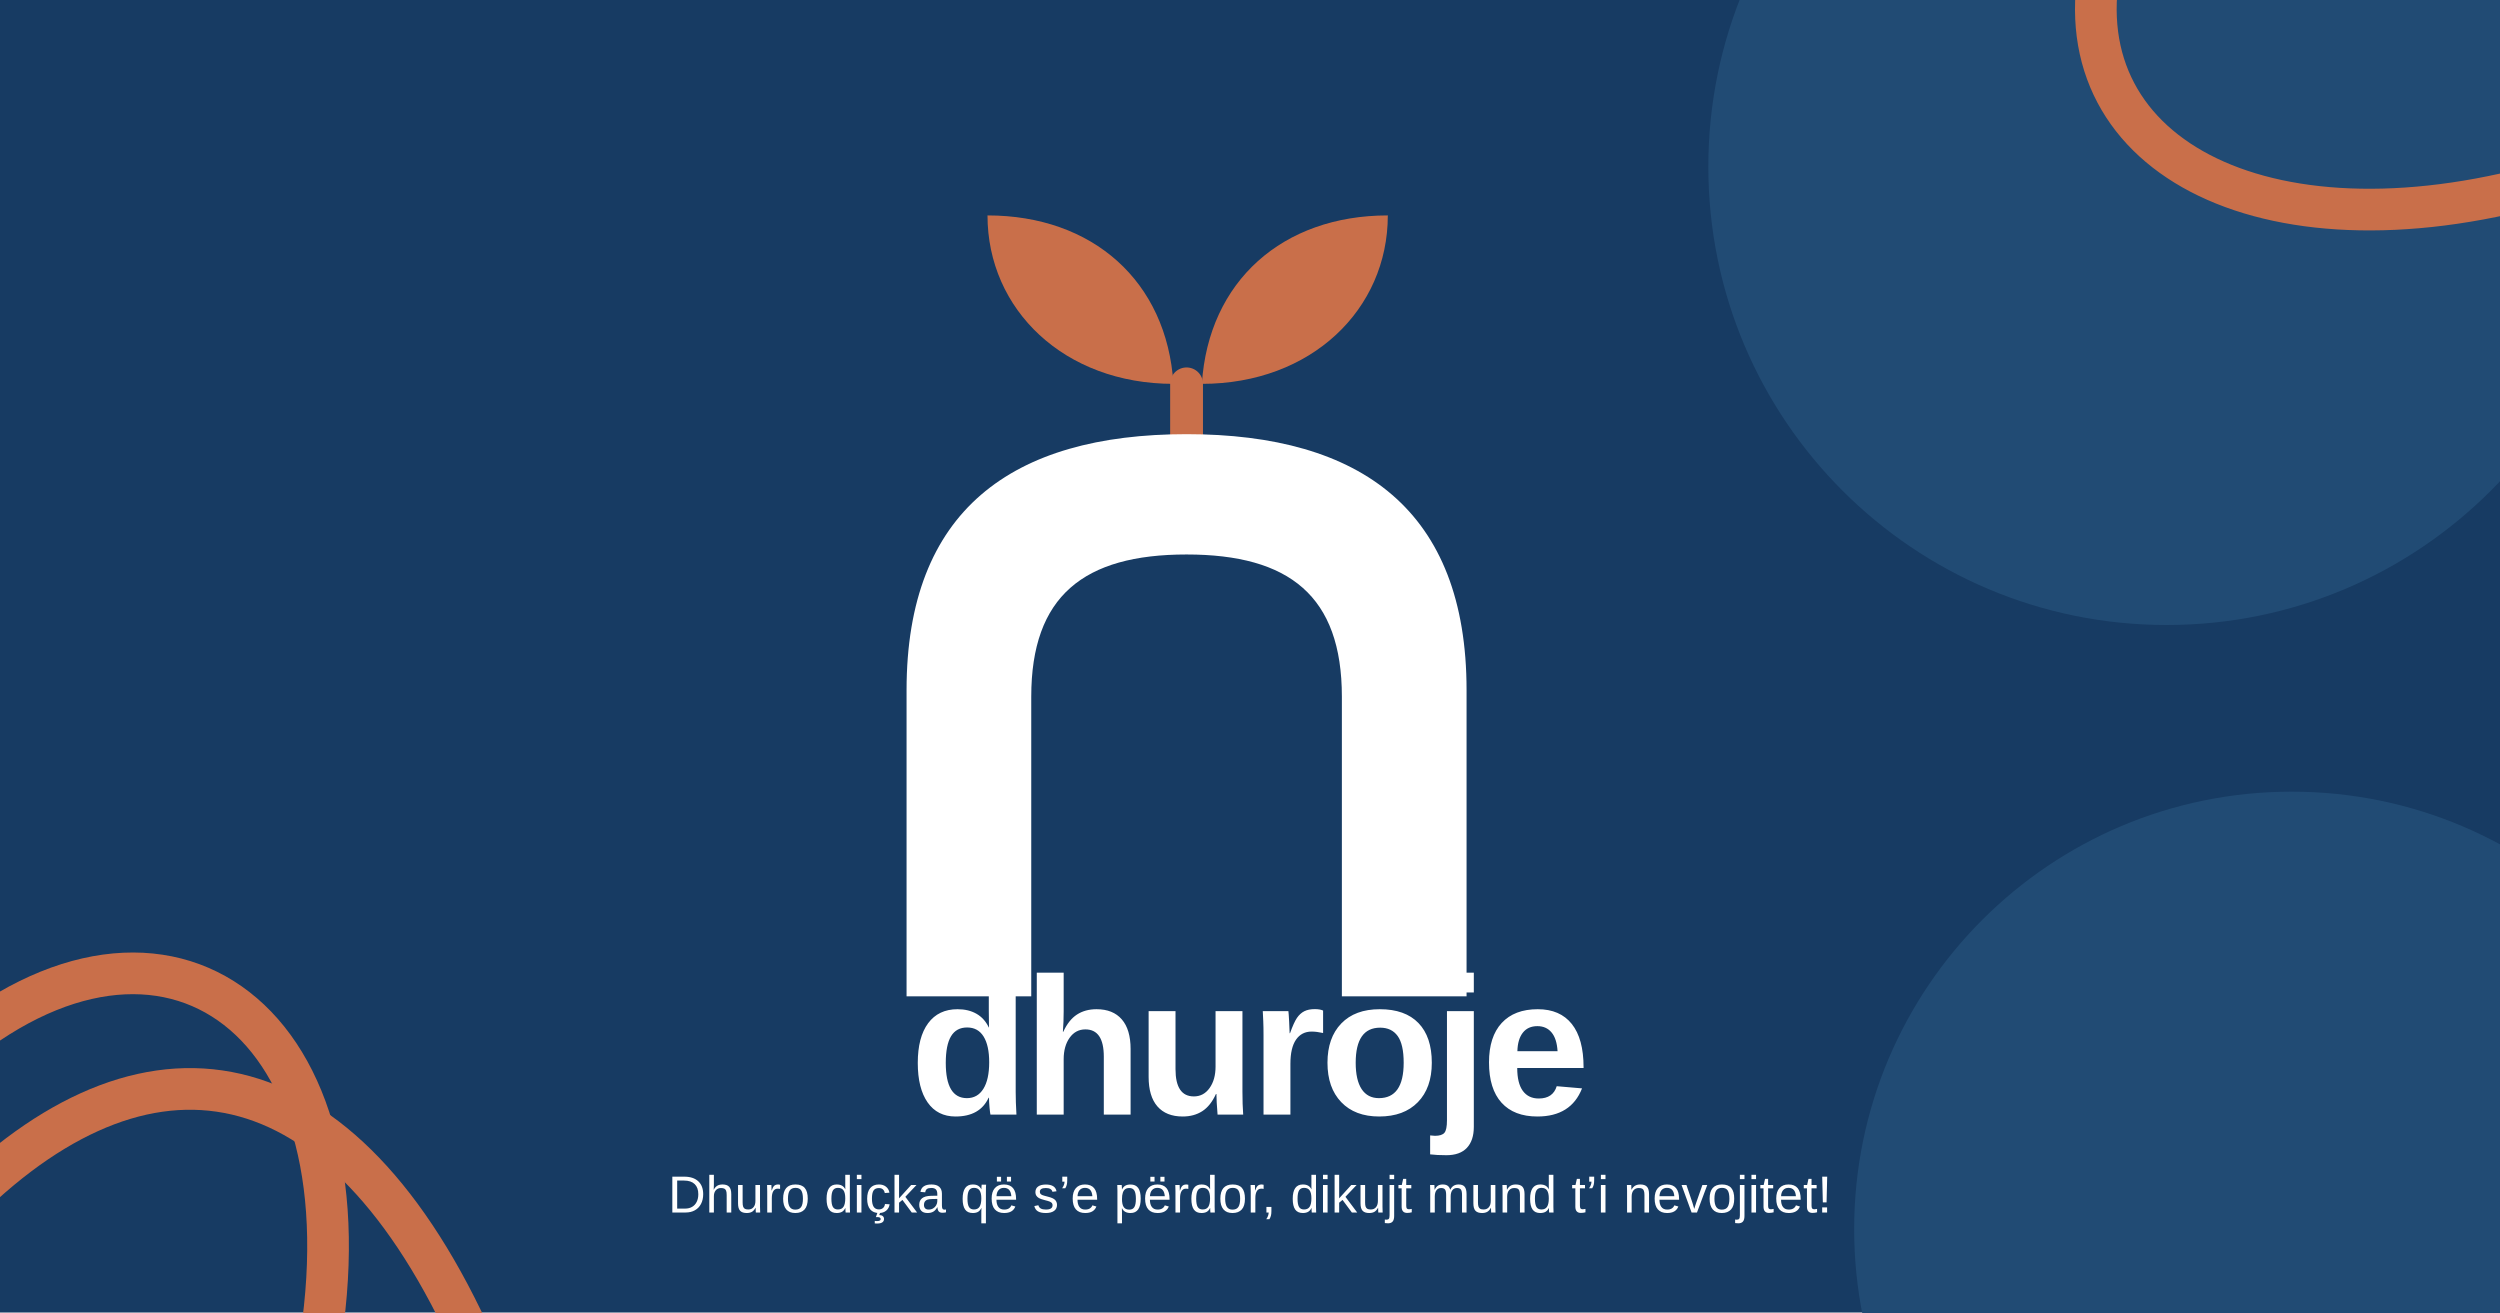
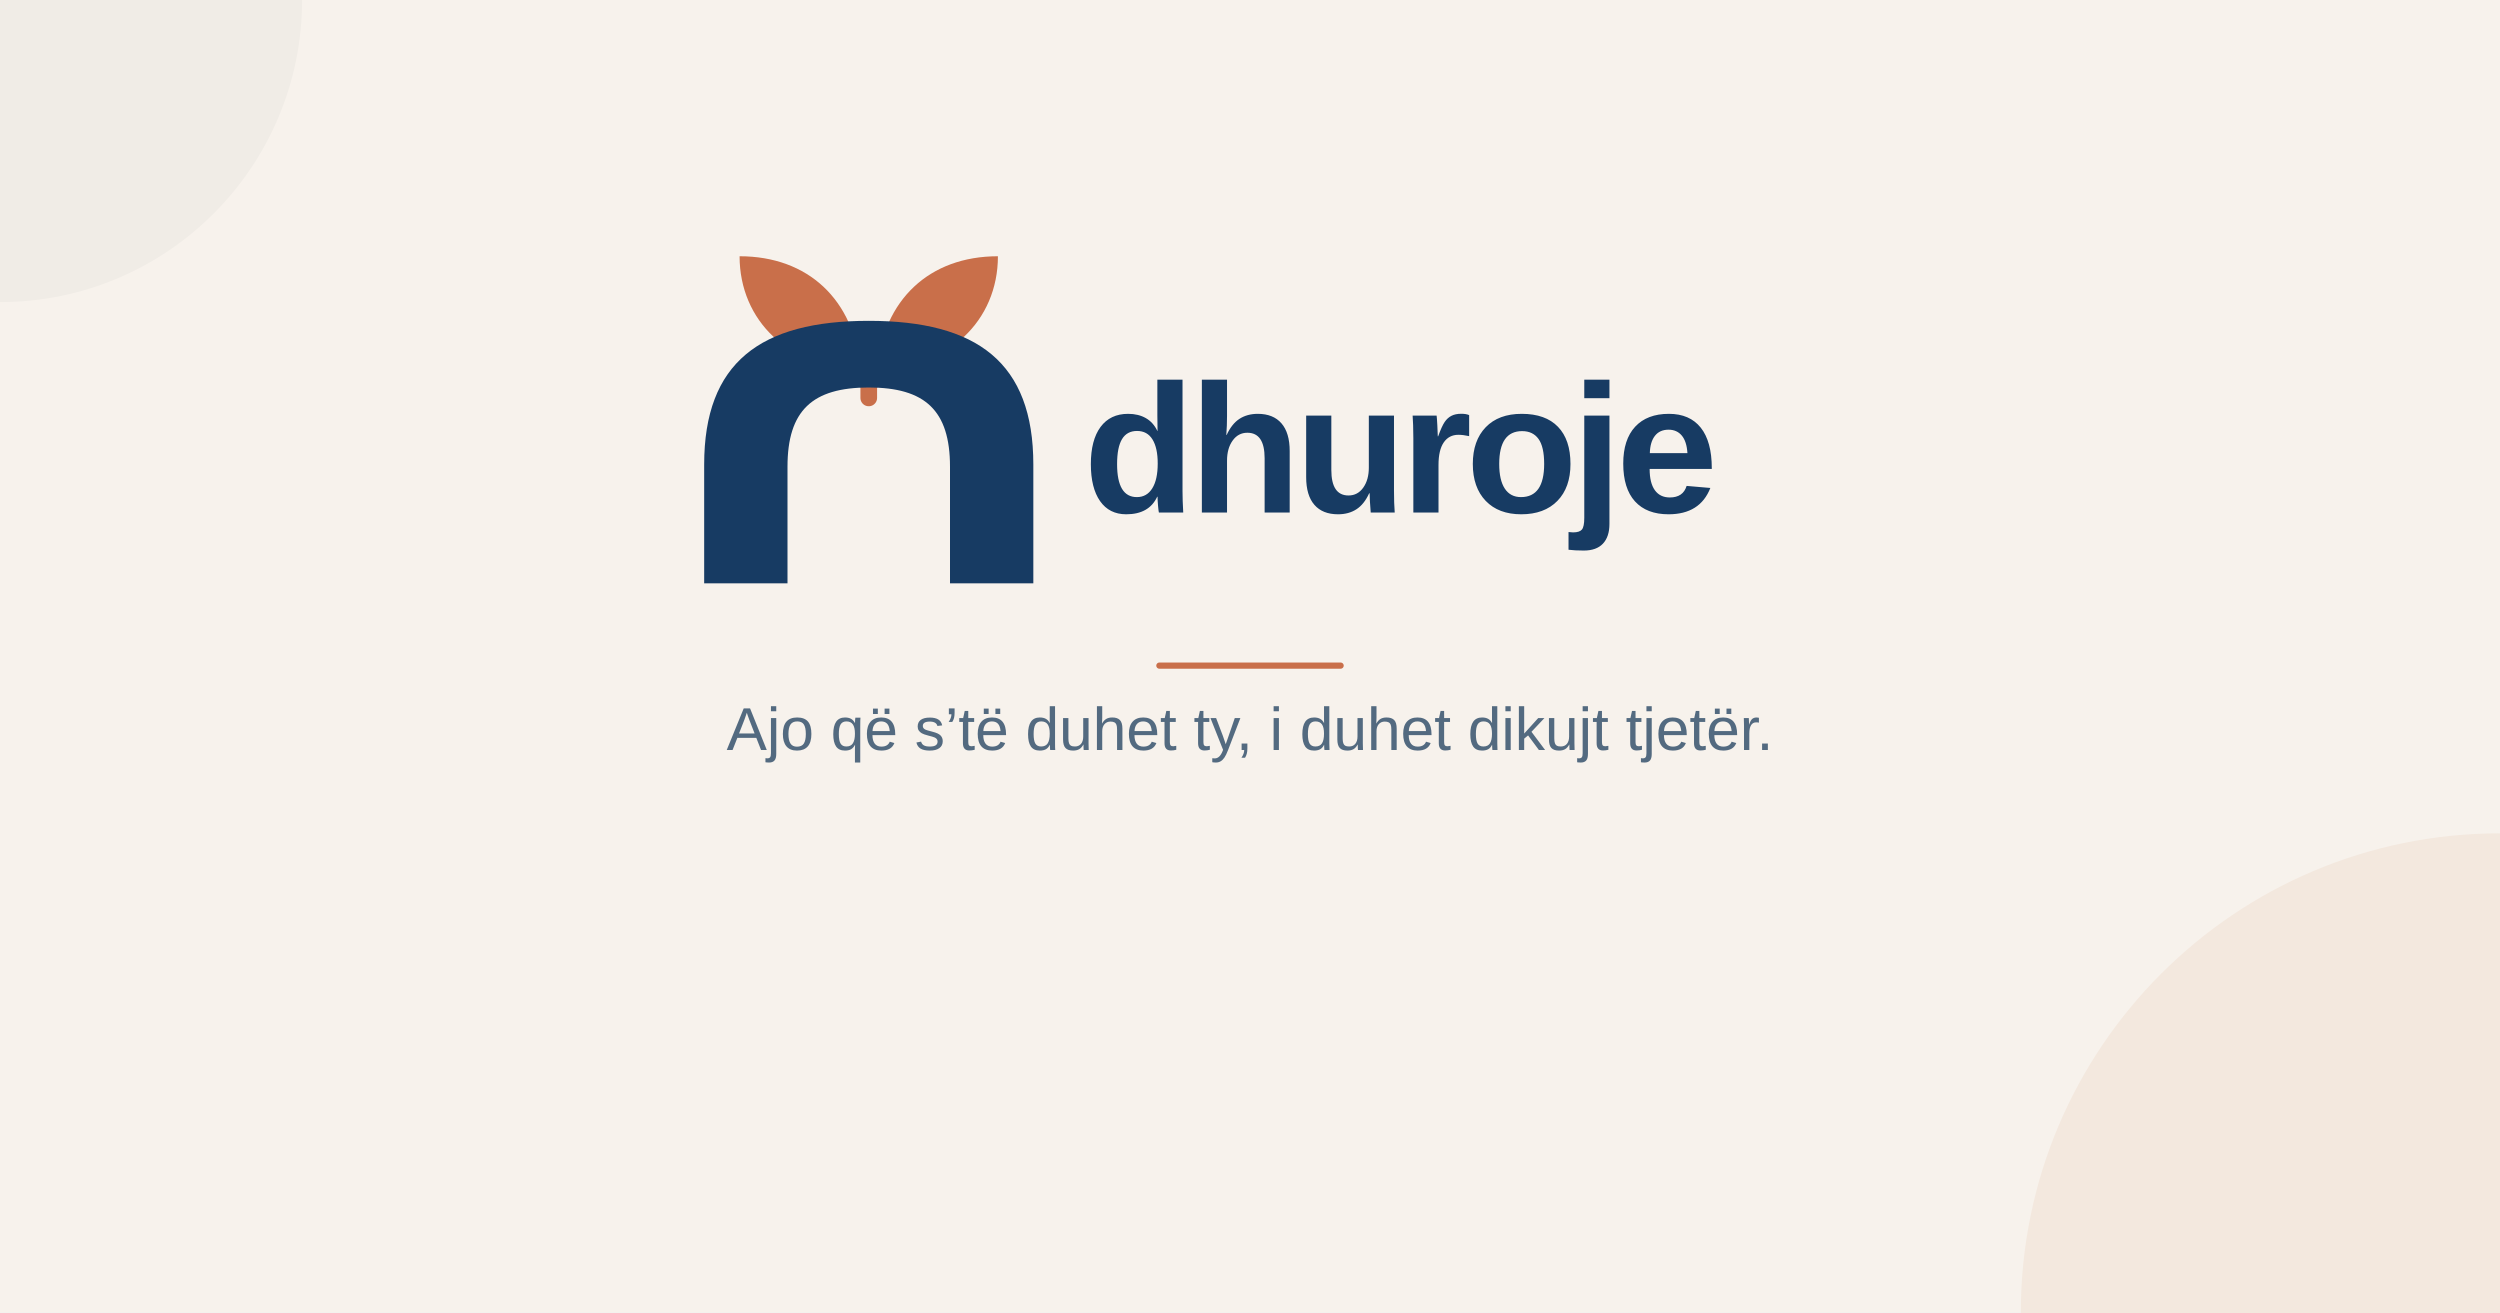
<svg xmlns="http://www.w3.org/2000/svg" width="1200" height="630" viewBox="0 0 1200 630">
-   <rect width="1200" height="630" fill="#173B63" />
-   <circle cx="1040" cy="80" r="220" fill="#214b74" />
-   <circle cx="1100" cy="590" r="210" fill="#214b74" />
-   <g fill="none" stroke="#C96F4A" stroke-width="20" stroke-linecap="round">
-     <path d="M-35 515C70 415 175 480 155 635" />
-     <path d="M-25 585C65 490 160 500 225 640" />
-     <path d="M1010 -25C985 70 1080 125 1215 90" />
+   <rect width="1200" height="630" fill="#F7F2EC" />
+   <circle cx="0" cy="0" r="145" fill="#F0ECE6" />
+   <circle cx="1200" cy="630" r="230" fill="#F3E8DE" />
+   <g transform="translate(330 135)">
+     <g transform="translate(0 0)">
+       <path d="M83 42C49 42 25 19 25 -12C58 -12 80 9 83 42Z" fill="#C96F4A" />
+       <path d="M91 42C94 9 116 -12 149 -12C149 19 125 42 91 42Z" fill="#C96F4A" />
+       <path d="M87 42V56" fill="none" stroke="#C96F4A" stroke-width="8" stroke-linecap="round" />
+       <path d="M8 145V88C8 39 35 19 87 19S166 39 166 88V145H126V89C126 62 114 51 87 51S48 62 48 89V145Z" fill="#173B63" />
+     </g>
+     <text x="190" y="111" font-family="Arial, Helvetica, sans-serif" font-size="88" font-weight="700" letter-spacing="-3" fill="#173B63">dhuroje</text>
  </g>
-   <g transform="translate(390 95) scale(1.05)">
-     <path d="M165 85C115 85 80 51 80 8C128 8 162 38 165 85Z" fill="#C96F4A" />
-     <path d="M178 85C181 38 215 8 263 8C263 51 228 85 178 85Z" fill="#C96F4A" />
-     <path d="M171 85V112" fill="none" stroke="#C96F4A" stroke-width="15" stroke-linecap="round" />
-     <path d="M43 365V225C43 143 91 108 171 108S299 143 299 225V365H242V228C242 182 218 163 171 163S100 182 100 228V365Z" fill="#FFFFFF" />
-   </g>
-   <text x="600" y="535" text-anchor="middle" font-family="Arial, Helvetica, sans-serif" font-size="94" font-weight="600" letter-spacing="-3" fill="#FFFFFF">dhuroje</text>
-   <text x="600" y="582" text-anchor="middle" font-family="Arial, Helvetica, sans-serif" font-size="25" fill="#FFFFFF">Dhuro diçka që s’e përdor, dikujt mund t’i nevojitet!</text>
+   <rect x="555" y="318" width="90" height="3" rx="1.5" fill="#C96F4A" />
+   <text x="600" y="360" text-anchor="middle" font-family="Arial, Helvetica, sans-serif" font-size="29" fill="#536A80">Ajo që s’të duhet ty, i duhet dikujt tjetër.</text>
</svg>
